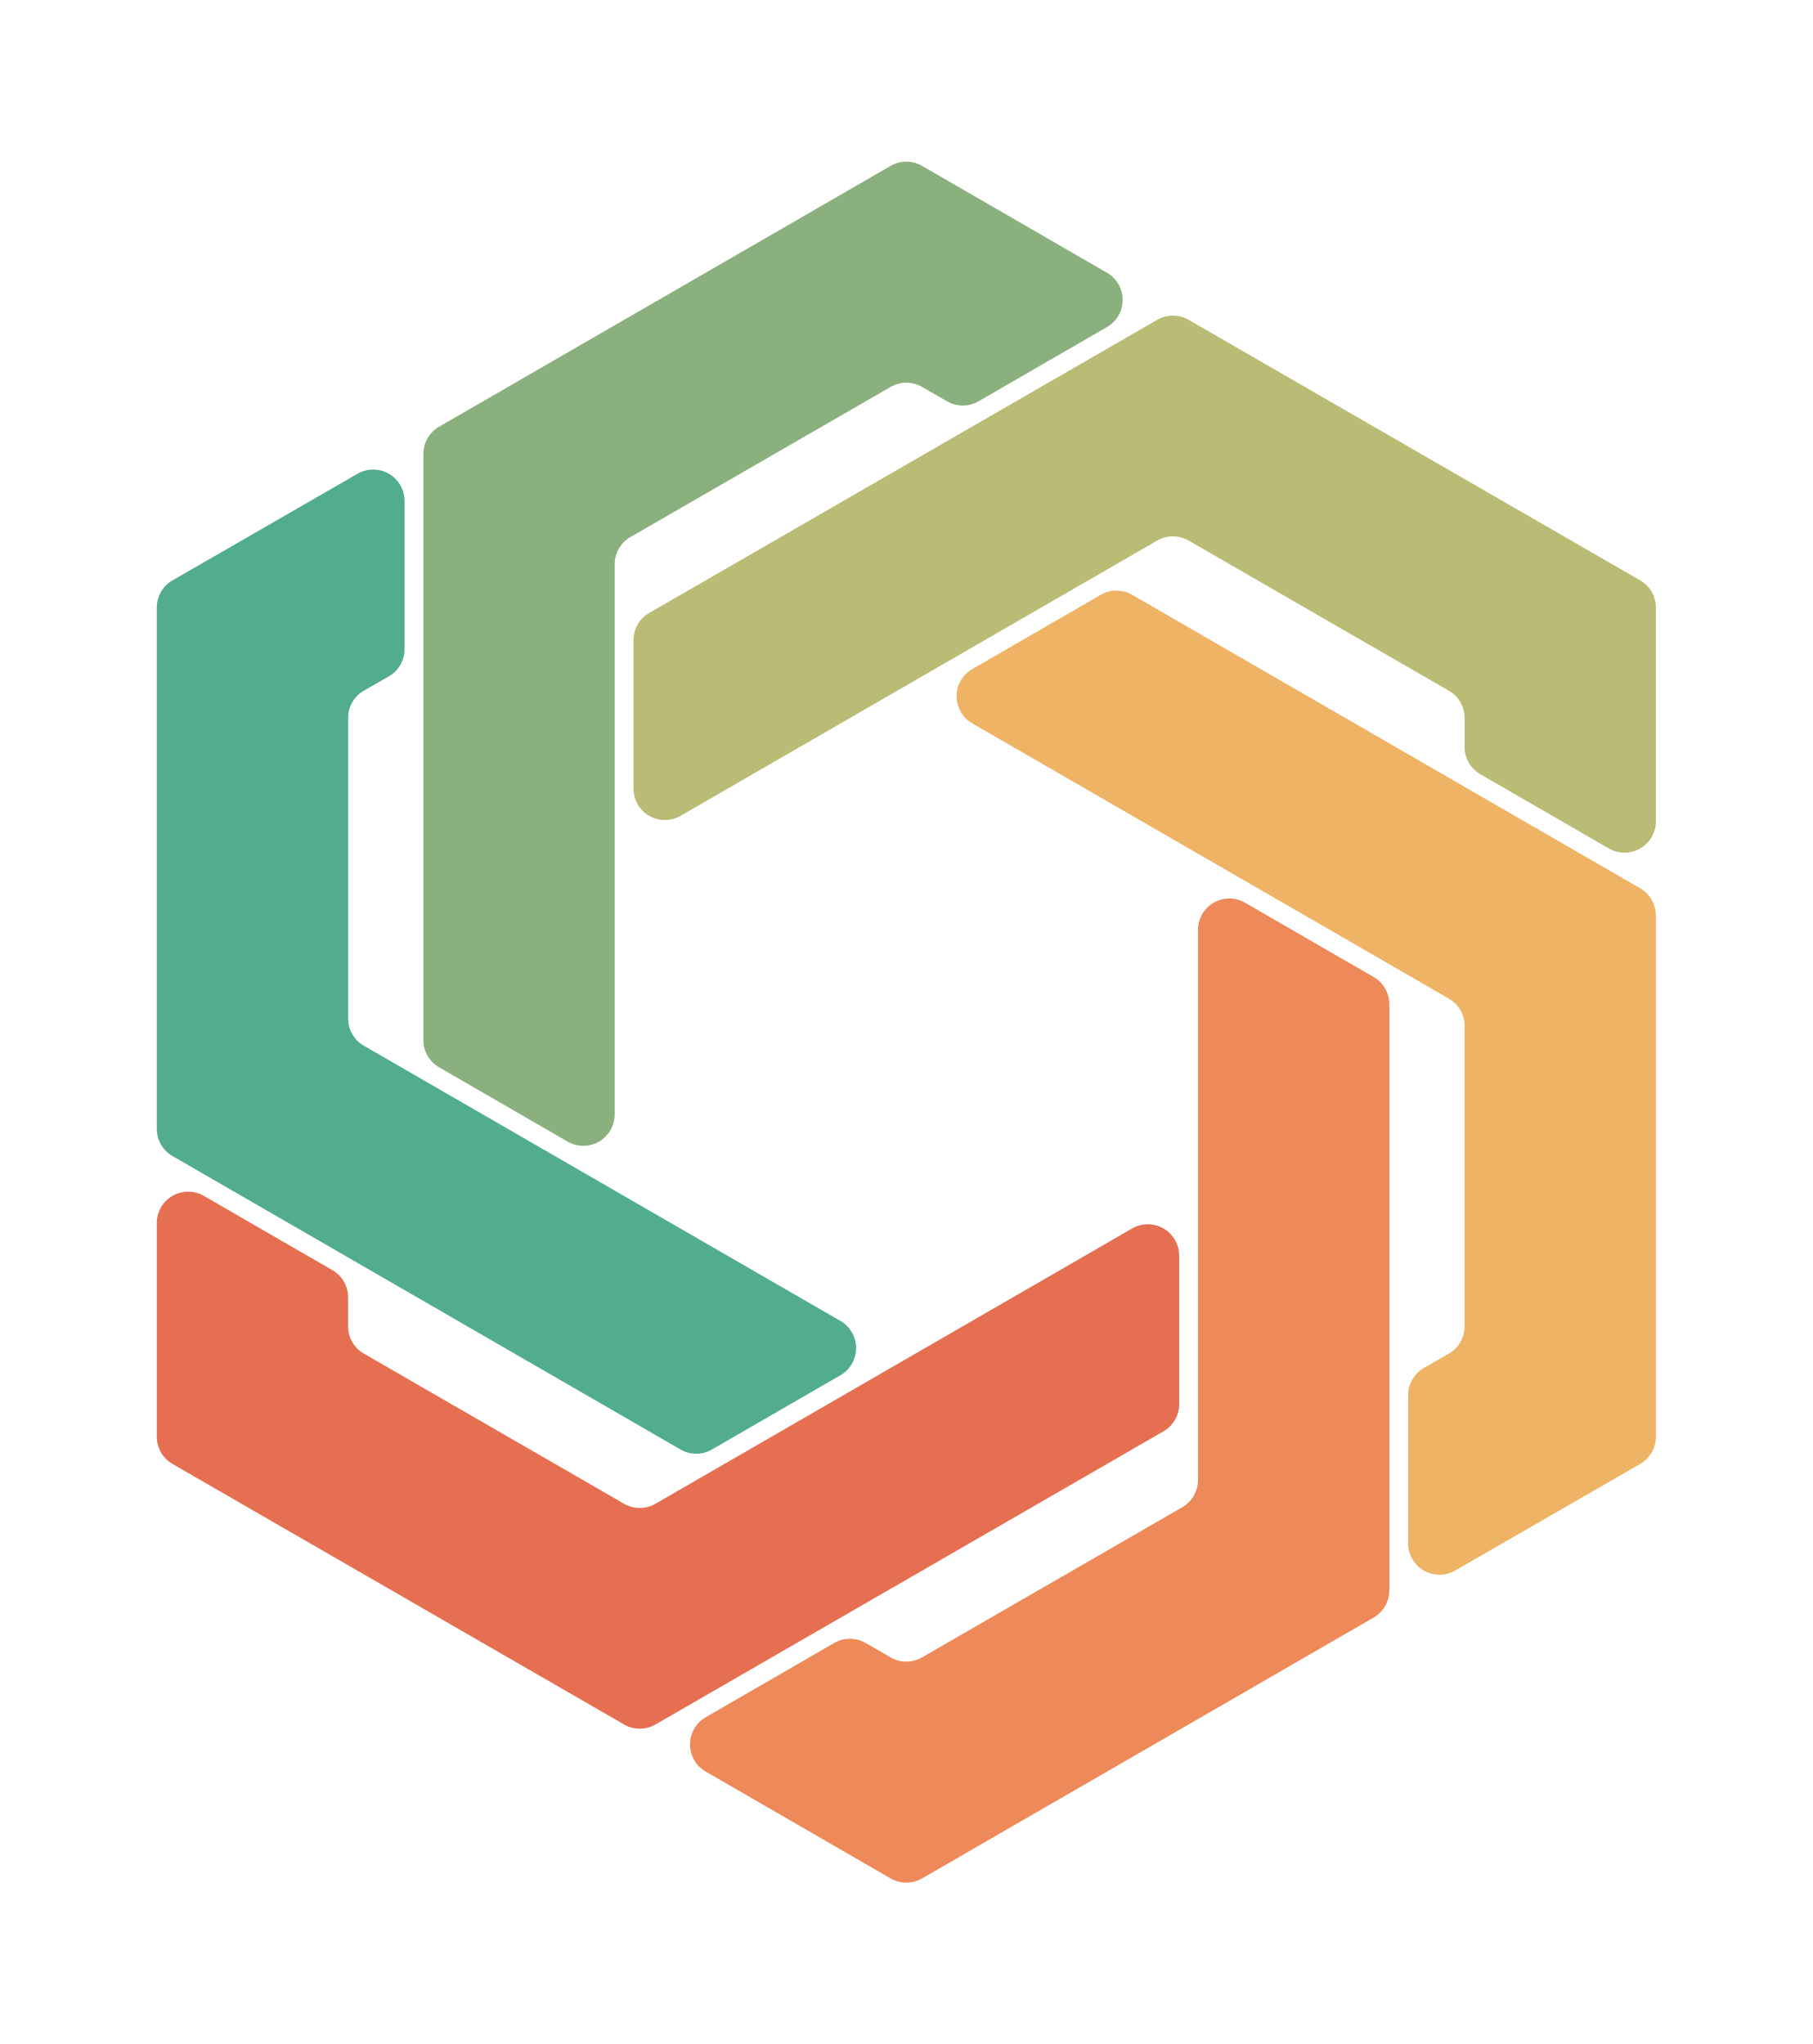
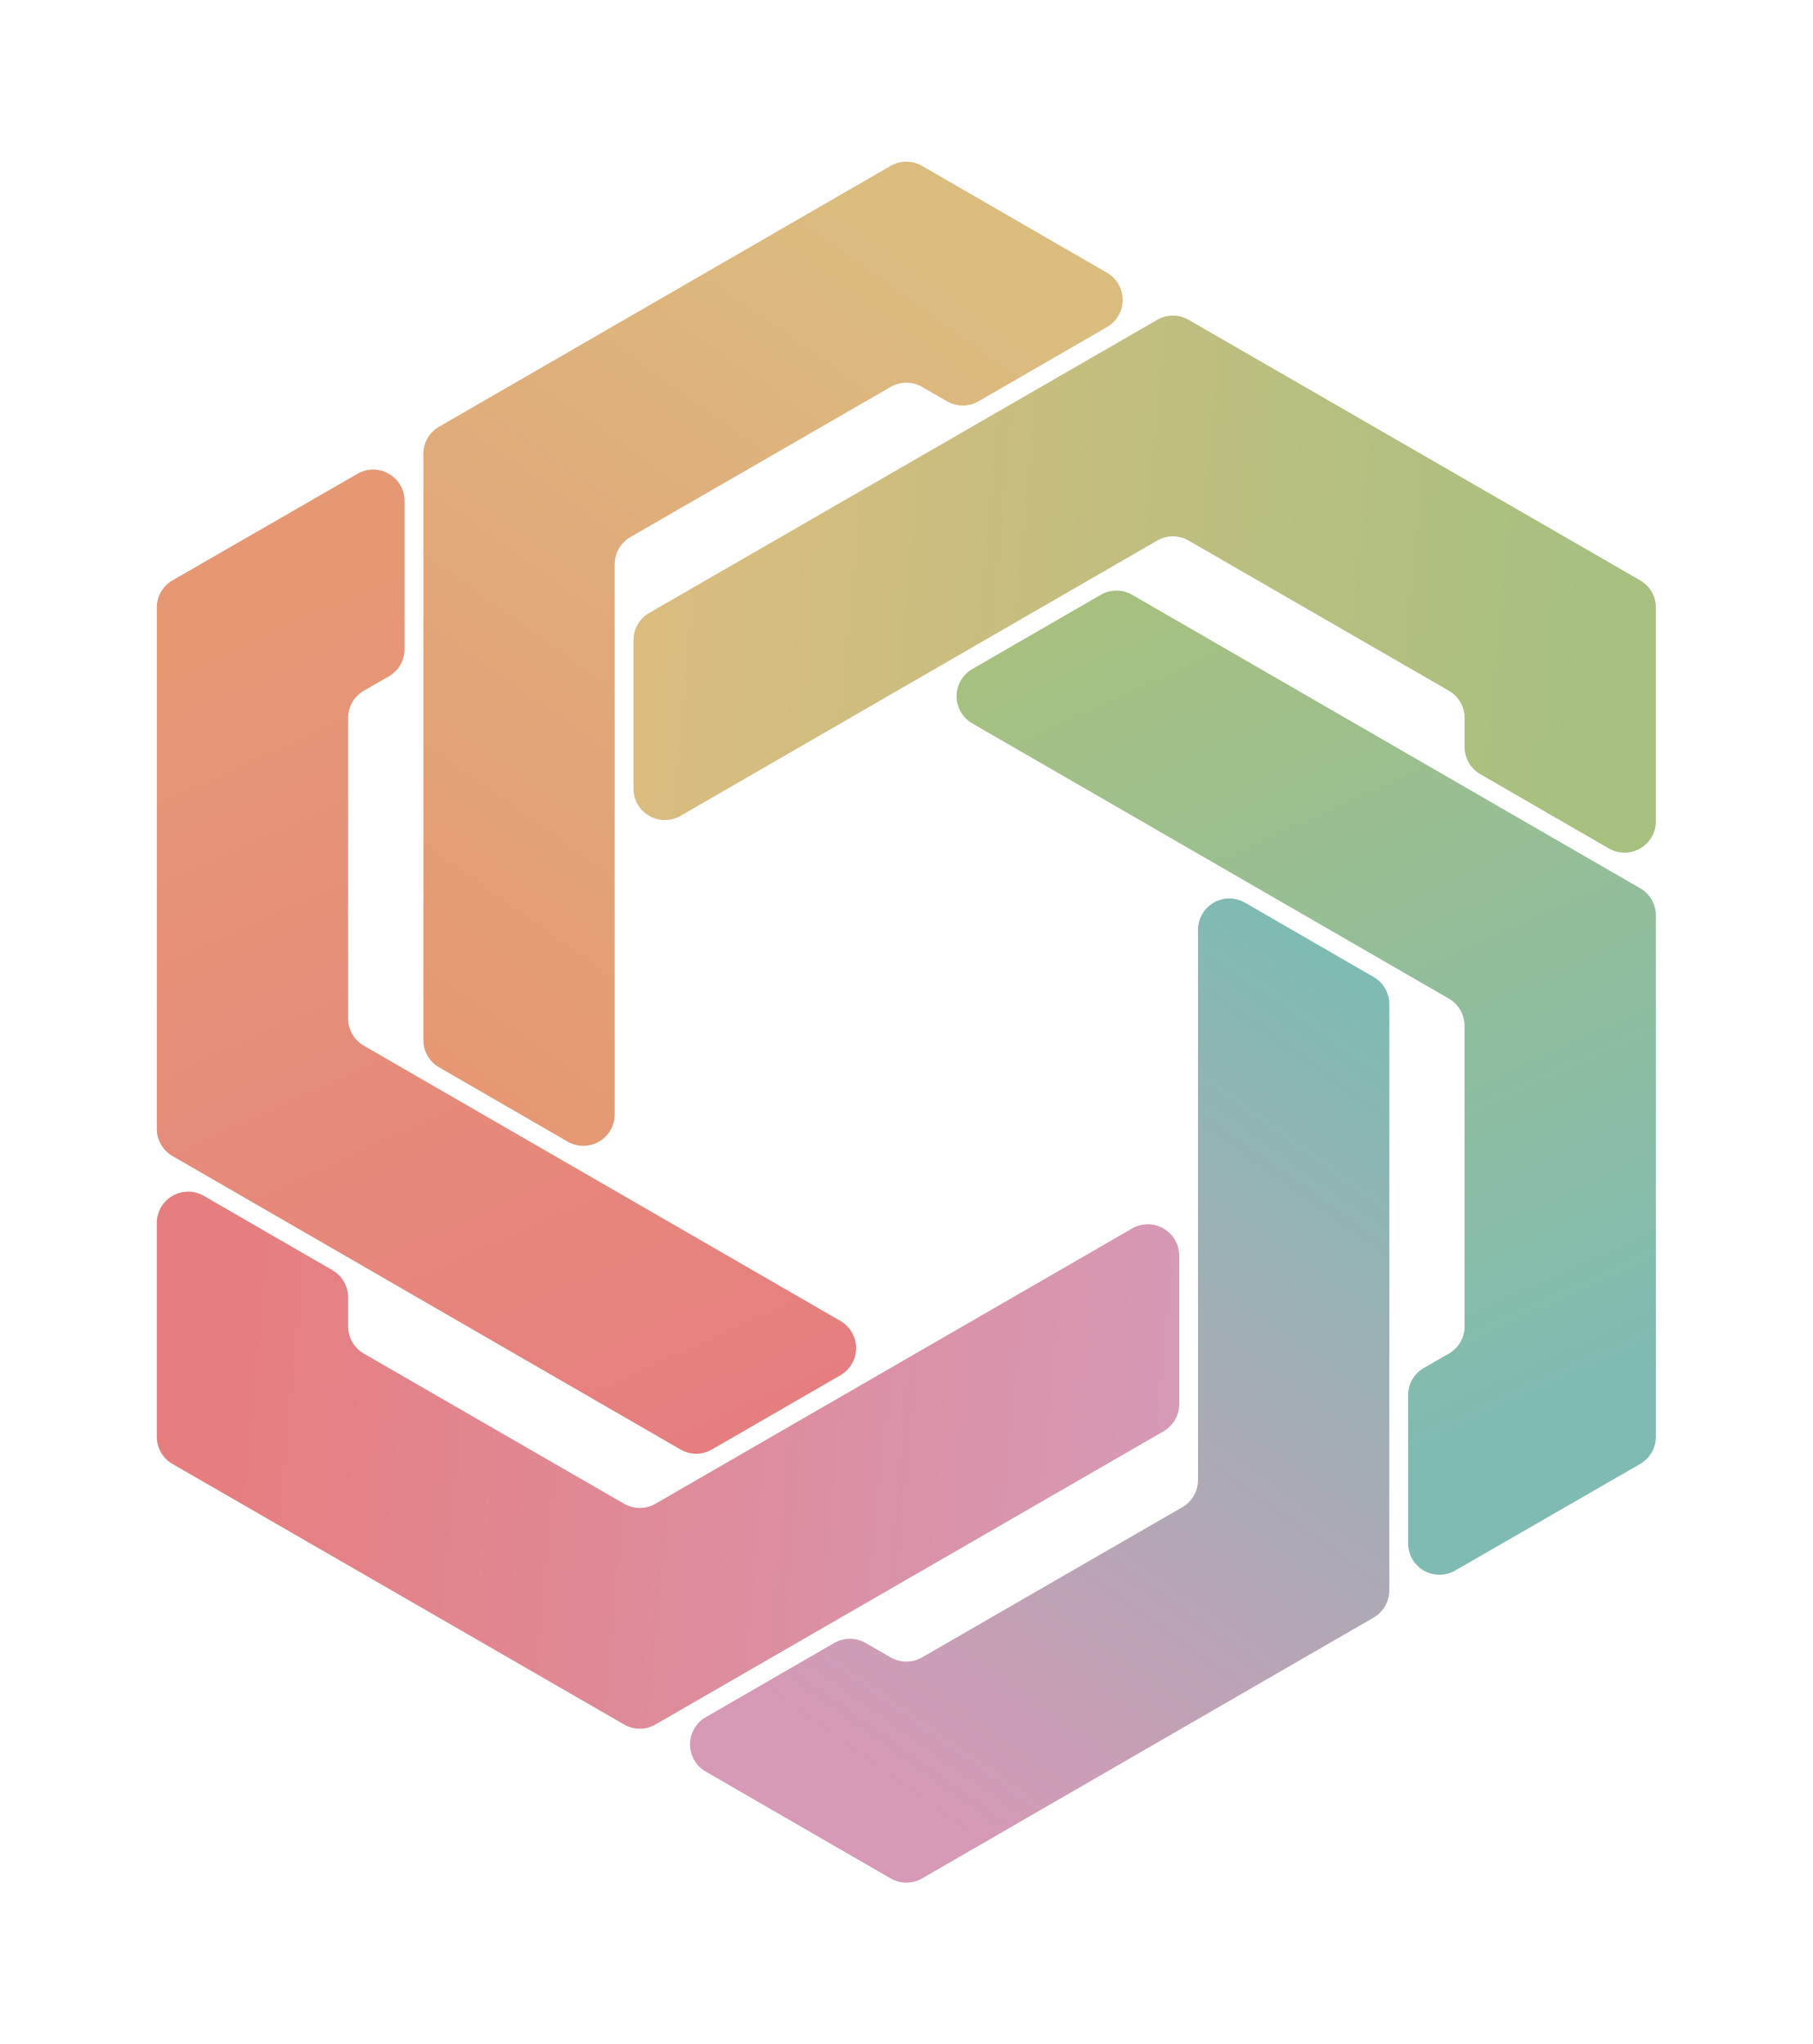
<svg xmlns="http://www.w3.org/2000/svg" viewBox="-289 -326 578 651.9">
-   <path fill="#52ad8f" d="M-160 -166.3 A10 10 0 0 0 -175 -174.9 L-234 -140.9 A10 10 0 0 0 -239 -132.2 L-239 34.1 A10 10 0 0 0 -234 42.7 L-72 136.3 A10 10 0 0 0 -62 136.3 L-21 112.6 A10 10 0 0 0 -21 95.3 L-173 7.5 A10 10 0 0 1 -178 -1.2 L-178 -97 A10 10 0 0 1 -173 -105.7 L-165 -110.3 A10 10 0 0 0 -160 -118.9 Z" />
-   <path fill="#8ab17d" d="M64 -221.7 A10 10 0 0 0 64 -239 L5 -273.1 A10 10 0 0 0 -5 -273.1 L-149 -189.9 A10 10 0 0 0 -154 -181.3 L-154 5.8 A10 10 0 0 0 -149 14.4 L-108 38.1 A10 10 0 0 0 -93 29.4 L-93 -146.1 A10 10 0 0 1 -88 -154.7 L-5 -202.6 A10 10 0 0 1 5 -202.6 L13 -198 A10 10 0 0 0 23 -198 Z" />
-   <path fill="#babb74" d="M224 -55.4 A10 10 0 0 0 239 -64.1 L239 -132.2 A10 10 0 0 0 234 -140.9 L90 -224 A10 10 0 0 0 80 -224 L-82 -130.5 A10 10 0 0 0 -87 -121.8 L-87 -74.5 A10 10 0 0 0 -72 -65.8 L80 -153.6 A10 10 0 0 1 90 -153.6 L173 -105.7 A10 10 0 0 1 178 -97 L178 -87.8 A10 10 0 0 0 183 -79.1 Z" />
-   <path fill="#efb366" d="M160 166.3 A10 10 0 0 0 175 174.9 L234 140.9 A10 10 0 0 0 239 132.2 L239 -34.1 A10 10 0 0 0 234 -42.7 L72 -136.3 A10 10 0 0 0 62 -136.3 L21 -112.6 A10 10 0 0 0 21 -95.3 L173 -7.5 A10 10 0 0 1 178 1.2 L178 97 A10 10 0 0 1 173 105.7 L165 110.3 A10 10 0 0 0 160 118.9 Z" />
-   <path fill="#ee8959" d="M-64 221.7 A10 10 0 0 0 -64 239 L-5 273.1 A10 10 0 0 0 5 273.1 L149 189.9 A10 10 0 0 0 154 181.3 L154 -5.8 A10 10 0 0 0 149 -14.4 L108 -38.1 A10 10 0 0 0 93 -29.4 L93 146.1 A10 10 0 0 1 88 154.7 L5 202.6 A10 10 0 0 1 -5 202.6 L-13 198 A10 10 0 0 0 -23 198 Z" />
-   <path fill="#e76f51" d="M-224 55.4 A10 10 0 0 0 -239 64.1 L-239 132.2 A10 10 0 0 0 -234 140.9 L-90 224 A10 10 0 0 0 -80 224 L82 130.5 A10 10 0 0 0 87 121.8 L87 74.5 A10 10 0 0 0 72 65.8 L-80 153.6 A10 10 0 0 1 -90 153.6 L-173 105.7 A10 10 0 0 1 -178 97 L-178 87.8 A10 10 0 0 0 -183 79.1 Z" />
+   <defs>
+     <linearGradient id="hk-g0" gradientUnits="userSpaceOnUse" x1="-160" y1="-148.4" x2="-36.5" y2="121.5">
+       <stop offset="0" stop-color="#e69875" />
+       <stop offset="1" stop-color="#e67e80" />
+     </linearGradient>
+     <linearGradient id="hk-g1" gradientUnits="userSpaceOnUse" x1="48.5" y1="-212.8" x2="-123.5" y2="29.2">
+       <stop offset="0" stop-color="#dbbc7f" />
+       <stop offset="1" stop-color="#e69875" />
+     </linearGradient>
+     <linearGradient id="hk-g2" gradientUnits="userSpaceOnUse" x1="208.5" y1="-64.4" x2="-87" y2="-92.4">
+       <stop offset="0" stop-color="#a7c080" />
+       <stop offset="1" stop-color="#dbbc7f" />
+     </linearGradient>
+     <linearGradient id="hk-g3" gradientUnits="userSpaceOnUse" x1="160" y1="148.4" x2="36.5" y2="-121.5">
+       <stop offset="0" stop-color="#7fbbb3" />
+       <stop offset="1" stop-color="#a7c080" />
+     </linearGradient>
+     <linearGradient id="hk-g4" gradientUnits="userSpaceOnUse" x1="-48.5" y1="212.8" x2="123.5" y2="-29.2">
+       <stop offset="0" stop-color="#d699b6" />
+       <stop offset="1" stop-color="#7fbbb3" />
+     </linearGradient>
+     <linearGradient id="hk-g5" gradientUnits="userSpaceOnUse" x1="-208.5" y1="64.4" x2="87" y2="92.4">
+       <stop offset="0" stop-color="#e67e80" />
+       <stop offset="1" stop-color="#d699b6" />
+     </linearGradient>
+   </defs>
+   <path fill="url(#hk-g0)" d="M-160 -166.3 A10 10 0 0 0 -175 -174.9 L-234 -140.9 A10 10 0 0 0 -239 -132.2 L-239 34.1 A10 10 0 0 0 -234 42.7 L-72 136.3 A10 10 0 0 0 -62 136.3 L-21 112.6 A10 10 0 0 0 -21 95.3 L-173 7.5 A10 10 0 0 1 -178 -1.2 L-178 -97 A10 10 0 0 1 -173 -105.7 L-165 -110.3 A10 10 0 0 0 -160 -118.9 Z" />
+   <path fill="url(#hk-g1)" d="M64 -221.7 A10 10 0 0 0 64 -239 L5 -273.1 A10 10 0 0 0 -5 -273.1 L-149 -189.9 A10 10 0 0 0 -154 -181.3 L-154 5.8 A10 10 0 0 0 -149 14.4 L-108 38.1 A10 10 0 0 0 -93 29.4 L-93 -146.1 A10 10 0 0 1 -88 -154.7 L-5 -202.6 A10 10 0 0 1 5 -202.6 L13 -198 A10 10 0 0 0 23 -198 Z" />
+   <path fill="url(#hk-g2)" d="M224 -55.4 A10 10 0 0 0 239 -64.1 L239 -132.2 A10 10 0 0 0 234 -140.9 L90 -224 A10 10 0 0 0 80 -224 L-82 -130.5 A10 10 0 0 0 -87 -121.8 L-87 -74.5 A10 10 0 0 0 -72 -65.8 L80 -153.6 A10 10 0 0 1 90 -153.6 L173 -105.7 A10 10 0 0 1 178 -97 L178 -87.8 A10 10 0 0 0 183 -79.1 Z" />
+   <path fill="url(#hk-g3)" d="M160 166.3 A10 10 0 0 0 175 174.9 L234 140.9 A10 10 0 0 0 239 132.2 L239 -34.1 A10 10 0 0 0 234 -42.7 L72 -136.3 A10 10 0 0 0 62 -136.3 L21 -112.6 A10 10 0 0 0 21 -95.3 L173 -7.5 A10 10 0 0 1 178 1.2 L178 97 A10 10 0 0 1 173 105.7 L165 110.3 A10 10 0 0 0 160 118.9 Z" />
+   <path fill="url(#hk-g4)" d="M-64 221.7 A10 10 0 0 0 -64 239 L-5 273.1 A10 10 0 0 0 5 273.1 L149 189.9 A10 10 0 0 0 154 181.3 L154 -5.8 A10 10 0 0 0 149 -14.4 L108 -38.1 A10 10 0 0 0 93 -29.4 L93 146.1 A10 10 0 0 1 88 154.7 L5 202.6 A10 10 0 0 1 -5 202.6 L-13 198 A10 10 0 0 0 -23 198 Z" />
+   <path fill="url(#hk-g5)" d="M-224 55.4 A10 10 0 0 0 -239 64.1 L-239 132.2 A10 10 0 0 0 -234 140.9 L-90 224 A10 10 0 0 0 -80 224 L82 130.5 A10 10 0 0 0 87 121.8 L87 74.5 A10 10 0 0 0 72 65.8 L-80 153.6 A10 10 0 0 1 -90 153.6 L-173 105.7 A10 10 0 0 1 -178 97 L-178 87.8 A10 10 0 0 0 -183 79.1 Z" />
</svg>
